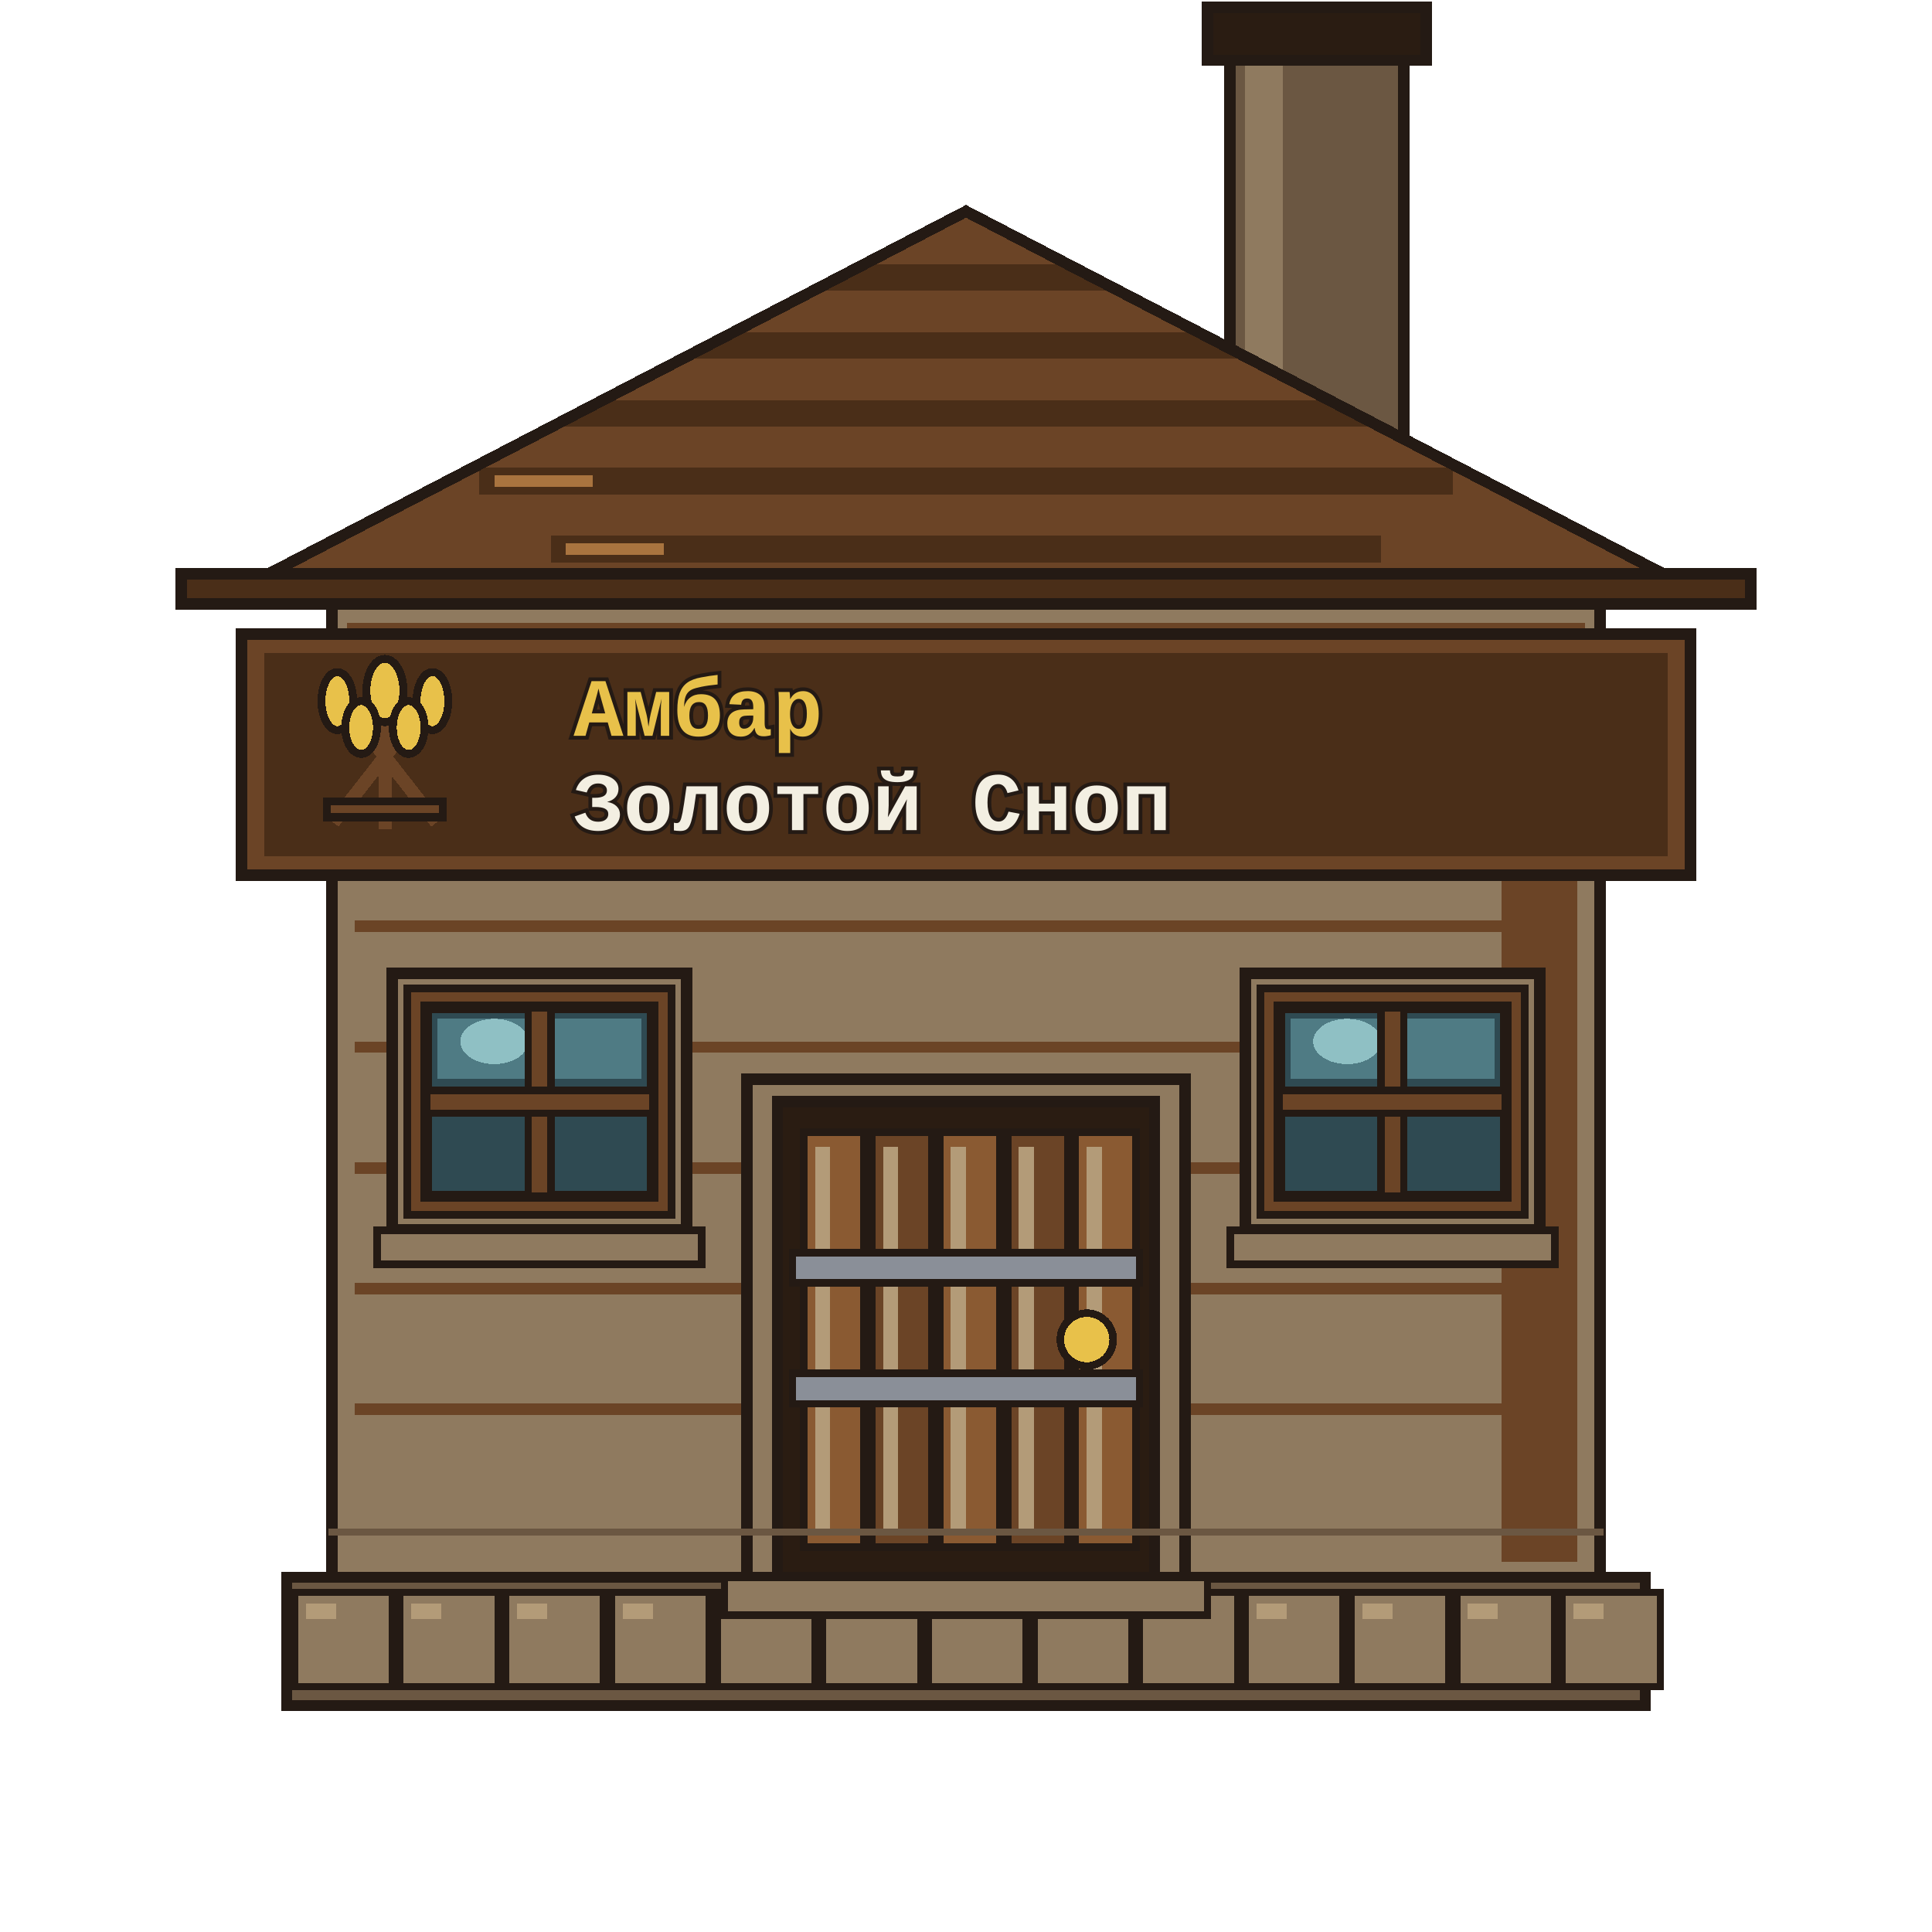
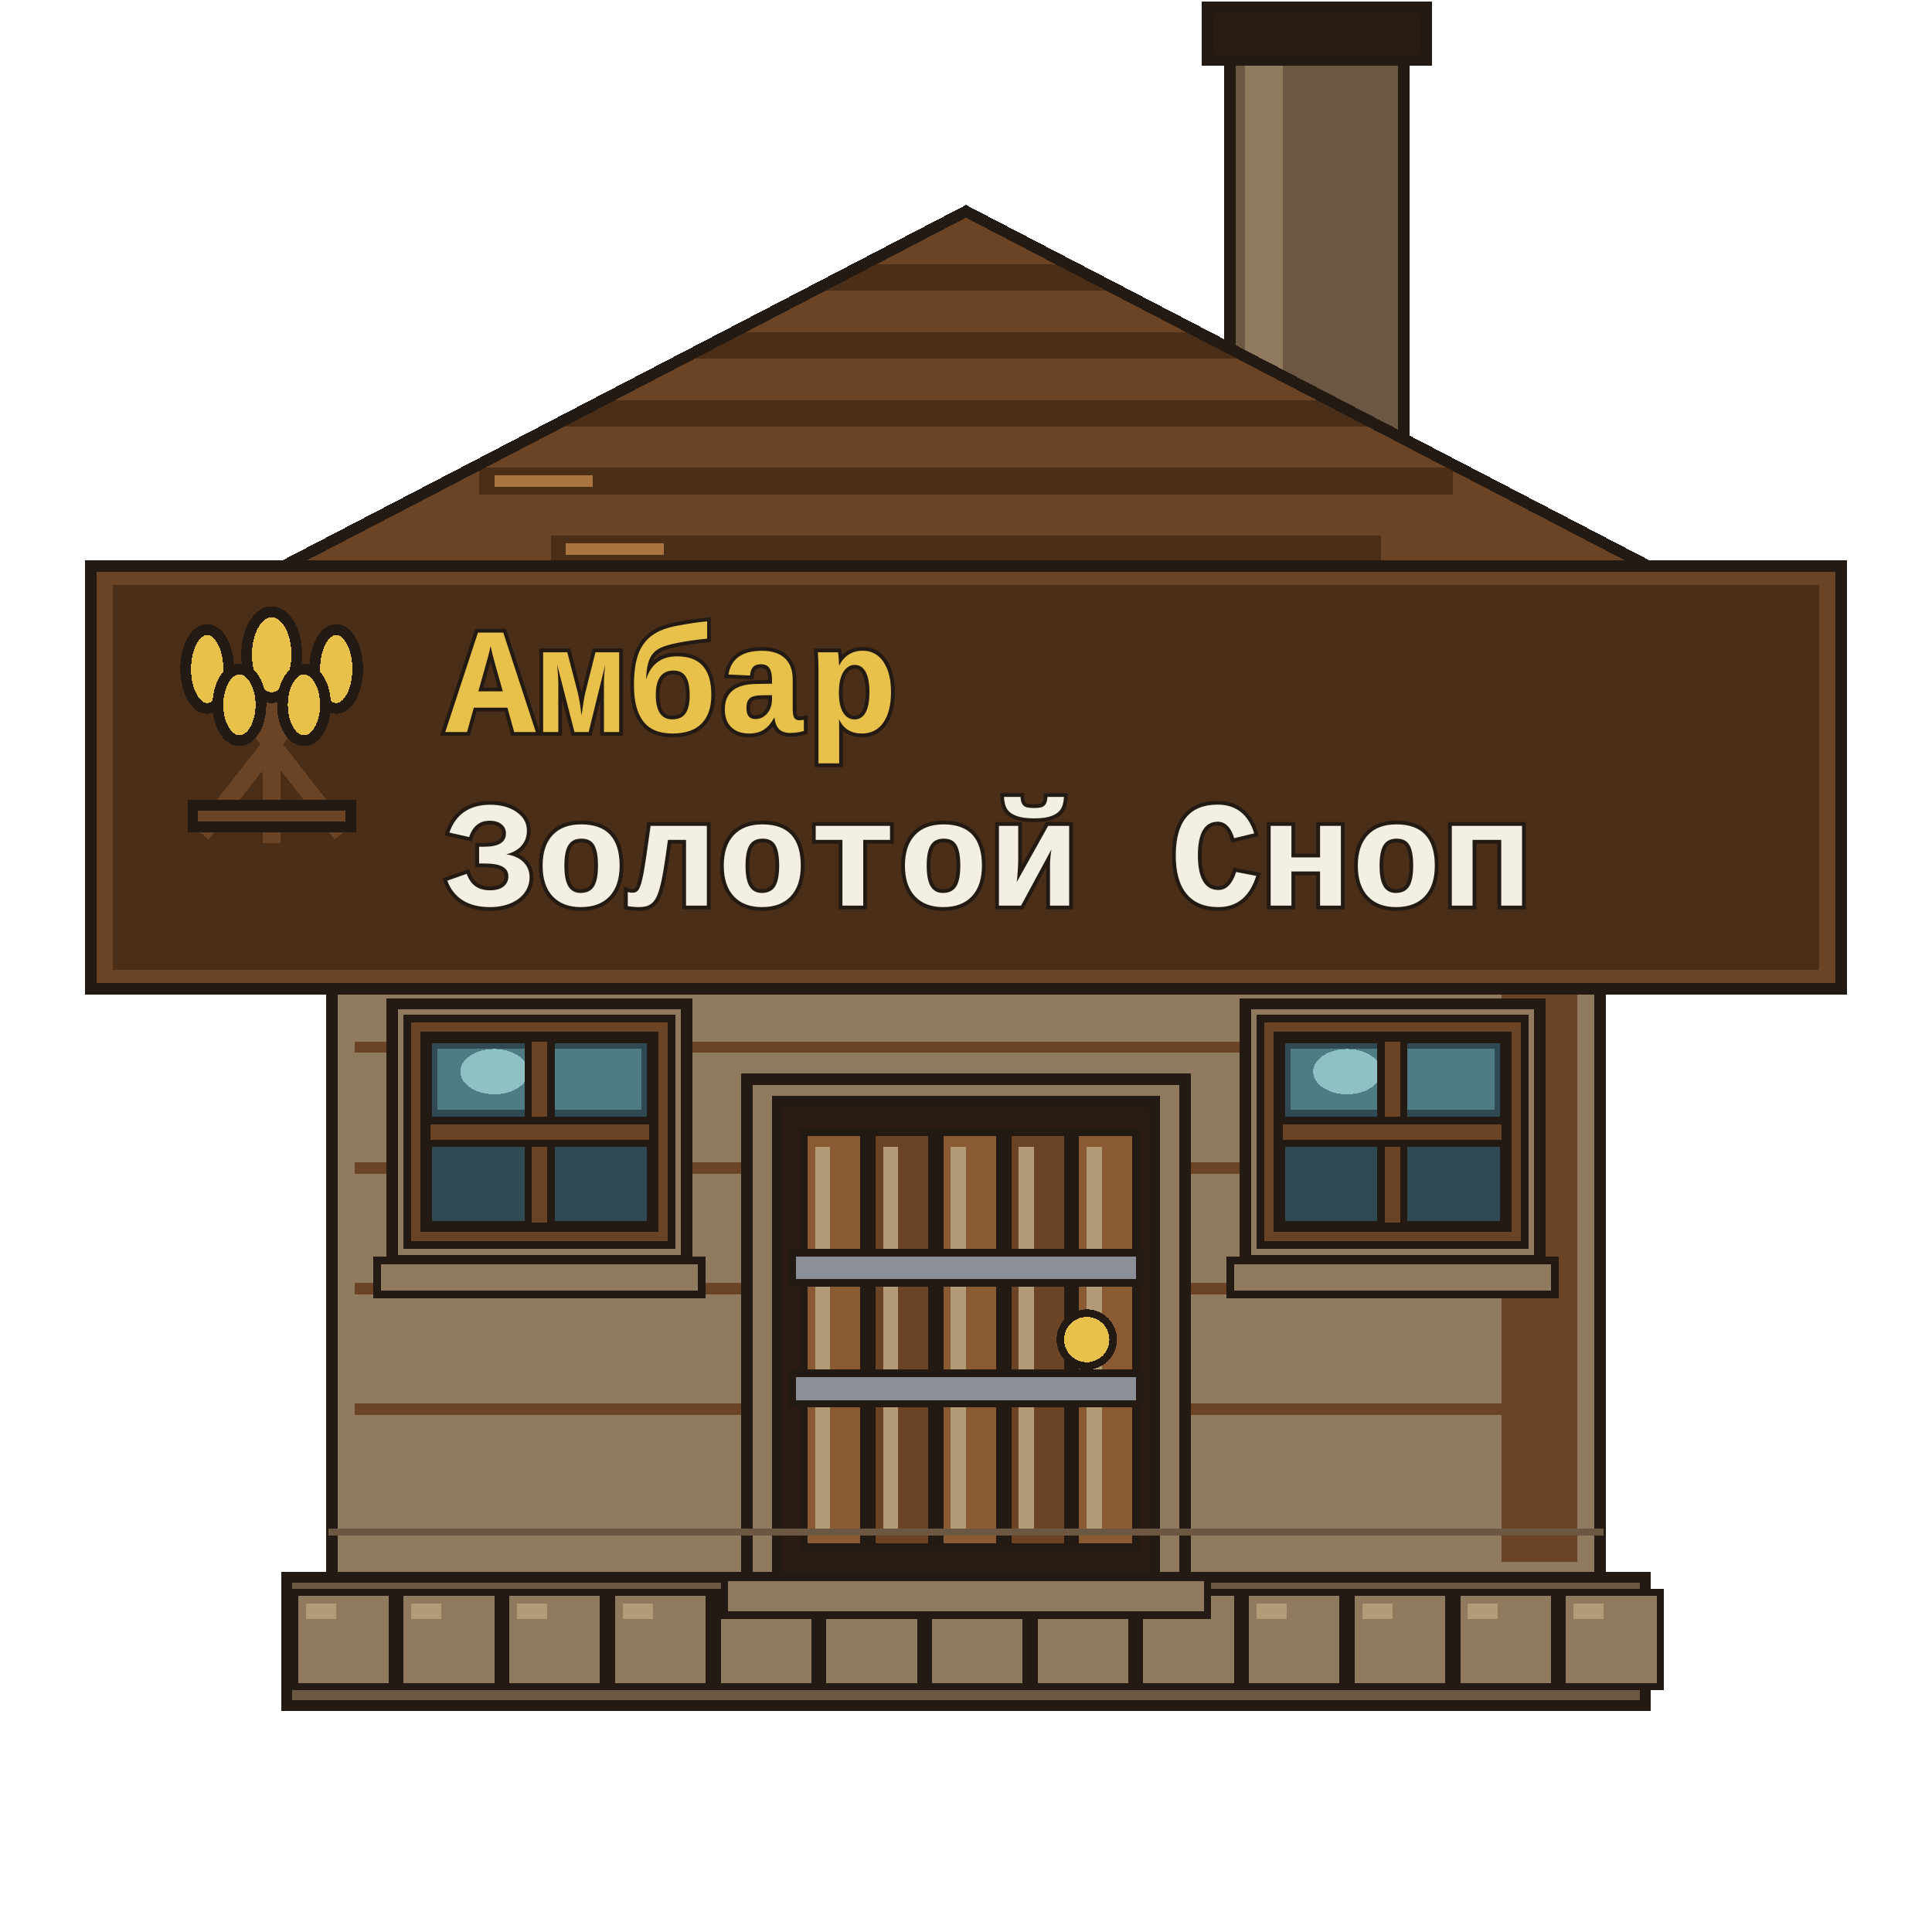
<svg xmlns="http://www.w3.org/2000/svg" viewBox="0 0 512 512" shape-rendering="crispEdges">
  <g id="chimney">
    <path d="M326 8 H372 V120 H326Z" fill="#6b5742" stroke="#241a14" stroke-width="3" stroke-linejoin="miter" stroke-linecap="square" />
    <path d="M330 12 H340 V116 H330Z" fill="#8f7a5f" stroke="none" />
    <path d="M320 2 H378 V16 H320Z" fill="#2a1c12" stroke="#241a14" stroke-width="3" stroke-linejoin="miter" stroke-linecap="square" />
  </g>
  <g id="base">
    <path d="M76 418 H436 V452 H76Z" fill="#6b5742" stroke="#241a14" stroke-width="3" stroke-linejoin="miter" stroke-linecap="square" />
    <path d="M78 422 H104 V447 H78Z" fill="#8f7a5f" stroke="#241a14" stroke-width="2" stroke-linejoin="miter" stroke-linecap="square" />
    <path d="M81 425 H89 V429 H81Z" fill="#b39b78" stroke="none" />
    <path d="M106 422 H132 V447 H106Z" fill="#8f7a5f" stroke="#241a14" stroke-width="2" stroke-linejoin="miter" stroke-linecap="square" />
    <path d="M109 425 H117 V429 H109Z" fill="#b39b78" stroke="none" />
    <path d="M134 422 H160 V447 H134Z" fill="#8f7a5f" stroke="#241a14" stroke-width="2" stroke-linejoin="miter" stroke-linecap="square" />
    <path d="M137 425 H145 V429 H137Z" fill="#b39b78" stroke="none" />
    <path d="M162 422 H188 V447 H162Z" fill="#8f7a5f" stroke="#241a14" stroke-width="2" stroke-linejoin="miter" stroke-linecap="square" />
    <path d="M165 425 H173 V429 H165Z" fill="#b39b78" stroke="none" />
    <path d="M190 422 H216 V447 H190Z" fill="#8f7a5f" stroke="#241a14" stroke-width="2" stroke-linejoin="miter" stroke-linecap="square" />
    <path d="M193 425 H201 V429 H193Z" fill="#b39b78" stroke="none" />
    <path d="M218 422 H244 V447 H218Z" fill="#8f7a5f" stroke="#241a14" stroke-width="2" stroke-linejoin="miter" stroke-linecap="square" />
    <path d="M221 425 H229 V429 H221Z" fill="#b39b78" stroke="none" />
    <path d="M246 422 H272 V447 H246Z" fill="#8f7a5f" stroke="#241a14" stroke-width="2" stroke-linejoin="miter" stroke-linecap="square" />
    <path d="M249 425 H257 V429 H249Z" fill="#b39b78" stroke="none" />
    <path d="M274 422 H300 V447 H274Z" fill="#8f7a5f" stroke="#241a14" stroke-width="2" stroke-linejoin="miter" stroke-linecap="square" />
    <path d="M277 425 H285 V429 H277Z" fill="#b39b78" stroke="none" />
    <path d="M302 422 H328 V447 H302Z" fill="#8f7a5f" stroke="#241a14" stroke-width="2" stroke-linejoin="miter" stroke-linecap="square" />
    <path d="M305 425 H313 V429 H305Z" fill="#b39b78" stroke="none" />
    <path d="M330 422 H356 V447 H330Z" fill="#8f7a5f" stroke="#241a14" stroke-width="2" stroke-linejoin="miter" stroke-linecap="square" />
    <path d="M333 425 H341 V429 H333Z" fill="#b39b78" stroke="none" />
    <path d="M358 422 H384 V447 H358Z" fill="#8f7a5f" stroke="#241a14" stroke-width="2" stroke-linejoin="miter" stroke-linecap="square" />
    <path d="M361 425 H369 V429 H361Z" fill="#b39b78" stroke="none" />
    <path d="M386 422 H412 V447 H386Z" fill="#8f7a5f" stroke="#241a14" stroke-width="2" stroke-linejoin="miter" stroke-linecap="square" />
    <path d="M389 425 H397 V429 H389Z" fill="#b39b78" stroke="none" />
    <path d="M414 422 H440 V447 H414Z" fill="#8f7a5f" stroke="#241a14" stroke-width="2" stroke-linejoin="miter" stroke-linecap="square" />
    <path d="M417 425 H425 V429 H417Z" fill="#b39b78" stroke="none" />
  </g>
  <g id="wall">
    <path d="M88 160 H424 V418 H88Z" fill="#8f7a5f" stroke="#241a14" stroke-width="3" stroke-linejoin="miter" stroke-linecap="square" />
    <path d="M92 165 H420 V175 H92Z" fill="#6b4426" stroke="none" />
    <path d="M96 178 H416 V186 H96Z" fill="#8f7a5f" stroke="none" />
    <path d="M398 168 H418 V414 H398Z" fill="#6b4426" stroke="none" />
    <path d="M94 180 H418 V183 H94Z" fill="#6b4426" stroke="none" />
    <path d="M94 212 H418 V215 H94Z" fill="#6b4426" stroke="none" />
    <path d="M94 244 H418 V247 H94Z" fill="#6b4426" stroke="none" />
    <path d="M94 276 H418 V279 H94Z" fill="#6b4426" stroke="none" />
    <path d="M94 308 H418 V311 H94Z" fill="#6b4426" stroke="none" />
    <path d="M94 340 H418 V343 H94Z" fill="#6b4426" stroke="none" />
    <path d="M94 372 H418 V375 H94Z" fill="#6b4426" stroke="none" />
  </g>
  <g id="roof">
    <defs>
      <clipPath id="roofClip">
        <path d="M56 160 L256 56 L456 160Z" />
      </clipPath>
    </defs>
    <path d="M56 160 L256 56 L456 160Z" fill="#6b4426" stroke="#241a14" stroke-width="3" stroke-linejoin="miter" />
    <g clip-path="url(#roofClip)">
      <path d="M71 70 H441 V77 H71Z" fill="#4a2e18" stroke="none" />
      <path d="M75 72 H101 V75 H75Z" fill="#a9743f" stroke="none" />
      <path d="M90 88 H422 V95 H90Z" fill="#4a2e18" stroke="none" />
      <path d="M94 90 H120 V93 H94Z" fill="#a9743f" stroke="none" />
      <path d="M109 106 H403 V113 H109Z" fill="#4a2e18" stroke="none" />
      <path d="M113 108 H139 V111 H113Z" fill="#a9743f" stroke="none" />
      <path d="M127 124 H385 V131 H127Z" fill="#4a2e18" stroke="none" />
      <path d="M131 126 H157 V129 H131Z" fill="#a9743f" stroke="none" />
      <path d="M146 142 H366 V149 H146Z" fill="#4a2e18" stroke="none" />
      <path d="M150 144 H176 V147 H150Z" fill="#a9743f" stroke="none" />
    </g>
    <path d="M56 160 L256 56 L456 160Z" fill="none" stroke="#241a14" stroke-width="3" stroke-linejoin="miter" />
    <path d="M48 152 H464 V160 H48Z" fill="#4a2e18" stroke="#241a14" stroke-width="3" stroke-linejoin="miter" stroke-linecap="square" />
  </g>
  <g id="sign" data-sign-name="Амбар «Золотой Сноп»" data-sign-type="Амбар" data-sign-shop="Золотой Сноп">
-     <path id="signBoard" d="M64 168 H448 V232 H64Z" fill="#6b4426" stroke="#241a14" stroke-width="3" stroke-linejoin="miter" stroke-linecap="square" />
-     <path d="M70 173 H442 V227 H70Z" fill="#4a2e18" stroke="none" />
-     <g transform="translate(74 176) scale(0.7)" data-sign="sheaf">
+     <path id="signBoard" d="M24 150 H488 V262 H24Z" fill="#6b4426" stroke="#241a14" stroke-width="3" stroke-linejoin="miter" stroke-linecap="square" />
+     <path d="M30 155 H482 V257 H30Z" fill="#4a2e18" stroke="none" />
+     <g transform="translate(34 164) scale(0.95)" data-sign="sheaf">
      <path d="M40 60 V10 M22 58 L58 12 M58 58 L22 12" fill="none" stroke="#6b4426" stroke-width="5" stroke-linecap="square" />
      <ellipse cx="40" cy="10" rx="7" ry="12" fill="#e8c14a" stroke="#241a14" stroke-width="3" />
      <ellipse cx="22" cy="14" rx="6" ry="11" fill="#e8c14a" stroke="#241a14" stroke-width="3" />
      <ellipse cx="58" cy="14" rx="6" ry="11" fill="#e8c14a" stroke="#241a14" stroke-width="3" />
      <ellipse cx="31" cy="24" rx="6" ry="10" fill="#e8c14a" stroke="#241a14" stroke-width="3" />
      <ellipse cx="49" cy="24" rx="6" ry="10" fill="#e8c14a" stroke="#241a14" stroke-width="3" />
      <path d="M18 52 H62 V58 H18Z" fill="#6b4426" stroke="#241a14" stroke-width="3" />
    </g>
-     <text data-line="type" x="152" y="195" font-family="'Courier New', monospace" font-size="22" font-weight="700" fill="#e8c14a" stroke="#241a14" stroke-width="2" paint-order="stroke" text-rendering="geometricPrecision" textLength="68.2" lengthAdjust="spacingAndGlyphs">Амбар</text>
-     <text data-line="shop" x="152" y="220" font-family="'Courier New', monospace" font-size="22" font-weight="700" fill="#f3efe2" stroke="#241a14" stroke-width="2" paint-order="stroke" text-rendering="geometricPrecision" textLength="163.7" lengthAdjust="spacingAndGlyphs">Золотой Сноп</text>
+     <text data-line="type" x="118" y="194" font-family="'Courier New', monospace" font-size="40" font-weight="700" fill="#e8c14a" stroke="#241a14" stroke-width="2" paint-order="stroke" text-rendering="geometricPrecision" textLength="124.0" lengthAdjust="spacingAndGlyphs">Амбар</text>
+     <text data-line="shop" x="118" y="240" font-family="'Courier New', monospace" font-size="40" font-weight="700" fill="#f3efe2" stroke="#241a14" stroke-width="2" paint-order="stroke" text-rendering="geometricPrecision" textLength="297.6" lengthAdjust="spacingAndGlyphs">Золотой Сноп</text>
  </g>
  <g id="window">
-     <path d="M104 258 H182 V326 H104Z" fill="#8f7a5f" stroke="#241a14" stroke-width="3" stroke-linejoin="miter" stroke-linecap="square" />
-     <path d="M108 262 H178 V322 H108Z" fill="#6b4426" stroke="#241a14" stroke-width="2" stroke-linejoin="miter" stroke-linecap="square" />
-     <path d="M113 267 H173 V317 H113Z" fill="#2f4a52" stroke="#241a14" stroke-width="3" stroke-linejoin="miter" stroke-linecap="square" />
-     <path d="M116 270 H139 V286 H116Z" fill="#4f7b84" stroke="none" />
-     <path d="M147 270 H170 V286 H147Z" fill="#4f7b84" stroke="none" />
-     <ellipse cx="131" cy="276" rx="9" ry="6" fill="#8fc0c4" stroke="none" />
-     <path d="M140 267 H146 V317 H140Z" fill="#6b4426" stroke="#241a14" stroke-width="2" stroke-linejoin="miter" stroke-linecap="square" />
-     <path d="M113 289 H173 V295 H113Z" fill="#6b4426" stroke="#241a14" stroke-width="2" stroke-linejoin="miter" stroke-linecap="square" />
-     <path d="M100 326 H186 V335 H100Z" fill="#8f7a5f" stroke="#241a14" stroke-width="2" stroke-linejoin="miter" stroke-linecap="square" />
-     <path d="M330 258 H408 V326 H330Z" fill="#8f7a5f" stroke="#241a14" stroke-width="3" stroke-linejoin="miter" stroke-linecap="square" />
-     <path d="M334 262 H404 V322 H334Z" fill="#6b4426" stroke="#241a14" stroke-width="2" stroke-linejoin="miter" stroke-linecap="square" />
-     <path d="M339 267 H399 V317 H339Z" fill="#2f4a52" stroke="#241a14" stroke-width="3" stroke-linejoin="miter" stroke-linecap="square" />
-     <path d="M342 270 H365 V286 H342Z" fill="#4f7b84" stroke="none" />
-     <path d="M373 270 H396 V286 H373Z" fill="#4f7b84" stroke="none" />
-     <ellipse cx="357" cy="276" rx="9" ry="6" fill="#8fc0c4" stroke="none" />
-     <path d="M366 267 H372 V317 H366Z" fill="#6b4426" stroke="#241a14" stroke-width="2" stroke-linejoin="miter" stroke-linecap="square" />
-     <path d="M339 289 H399 V295 H339Z" fill="#6b4426" stroke="#241a14" stroke-width="2" stroke-linejoin="miter" stroke-linecap="square" />
-     <path d="M326 326 H412 V335 H326Z" fill="#8f7a5f" stroke="#241a14" stroke-width="2" stroke-linejoin="miter" stroke-linecap="square" />
+     <path d="M104 266 H182 V334 H104Z" fill="#8f7a5f" stroke="#241a14" stroke-width="3" stroke-linejoin="miter" stroke-linecap="square" />
+     <path d="M108 270 H178 V330 H108Z" fill="#6b4426" stroke="#241a14" stroke-width="2" stroke-linejoin="miter" stroke-linecap="square" />
+     <path d="M113 275 H173 V325 H113Z" fill="#2f4a52" stroke="#241a14" stroke-width="3" stroke-linejoin="miter" stroke-linecap="square" />
+     <path d="M116 278 H139 V294 H116Z" fill="#4f7b84" stroke="none" />
+     <path d="M147 278 H170 V294 H147Z" fill="#4f7b84" stroke="none" />
+     <ellipse cx="131" cy="284" rx="9" ry="6" fill="#8fc0c4" stroke="none" />
+     <path d="M140 275 H146 V325 H140Z" fill="#6b4426" stroke="#241a14" stroke-width="2" stroke-linejoin="miter" stroke-linecap="square" />
+     <path d="M113 297 H173 V303 H113Z" fill="#6b4426" stroke="#241a14" stroke-width="2" stroke-linejoin="miter" stroke-linecap="square" />
+     <path d="M100 334 H186 V343 H100Z" fill="#8f7a5f" stroke="#241a14" stroke-width="2" stroke-linejoin="miter" stroke-linecap="square" />
+     <path d="M330 266 H408 V334 H330Z" fill="#8f7a5f" stroke="#241a14" stroke-width="3" stroke-linejoin="miter" stroke-linecap="square" />
+     <path d="M334 270 H404 V330 H334Z" fill="#6b4426" stroke="#241a14" stroke-width="2" stroke-linejoin="miter" stroke-linecap="square" />
+     <path d="M339 275 H399 V325 H339Z" fill="#2f4a52" stroke="#241a14" stroke-width="3" stroke-linejoin="miter" stroke-linecap="square" />
+     <path d="M342 278 H365 V294 H342Z" fill="#4f7b84" stroke="none" />
+     <path d="M373 278 H396 V294 H373Z" fill="#4f7b84" stroke="none" />
+     <ellipse cx="357" cy="284" rx="9" ry="6" fill="#8fc0c4" stroke="none" />
+     <path d="M366 275 H372 V325 H366Z" fill="#6b4426" stroke="#241a14" stroke-width="2" stroke-linejoin="miter" stroke-linecap="square" />
+     <path d="M339 297 H399 V303 H339Z" fill="#6b4426" stroke="#241a14" stroke-width="2" stroke-linejoin="miter" stroke-linecap="square" />
+     <path d="M326 334 H412 V343 H326Z" fill="#8f7a5f" stroke="#241a14" stroke-width="2" stroke-linejoin="miter" stroke-linecap="square" />
  </g>
  <g id="door">
    <path d="M198 286 H314 V418 H198Z" fill="#8f7a5f" stroke="#241a14" stroke-width="3" stroke-linejoin="miter" stroke-linecap="square" />
    <path d="M206 292 H306 V418 H206Z" fill="#2a1c12" stroke="#241a14" stroke-width="3" />
    <path d="M213 300 H229 V410 H213Z" fill="#8a5a32" stroke="#241a14" stroke-width="2" stroke-linejoin="miter" stroke-linecap="square" />
    <path d="M216 304 H220 V406 H216Z" fill="#b39b78" stroke="none" />
    <path d="M231 300 H247 V410 H231Z" fill="#6b4426" stroke="#241a14" stroke-width="2" stroke-linejoin="miter" stroke-linecap="square" />
    <path d="M234 304 H238 V406 H234Z" fill="#b39b78" stroke="none" />
    <path d="M249 300 H265 V410 H249Z" fill="#8a5a32" stroke="#241a14" stroke-width="2" stroke-linejoin="miter" stroke-linecap="square" />
    <path d="M252 304 H256 V406 H252Z" fill="#b39b78" stroke="none" />
    <path d="M267 300 H283 V410 H267Z" fill="#6b4426" stroke="#241a14" stroke-width="2" stroke-linejoin="miter" stroke-linecap="square" />
    <path d="M270 304 H274 V406 H270Z" fill="#b39b78" stroke="none" />
    <path d="M285 300 H301 V410 H285Z" fill="#8a5a32" stroke="#241a14" stroke-width="2" stroke-linejoin="miter" stroke-linecap="square" />
    <path d="M288 304 H292 V406 H288Z" fill="#b39b78" stroke="none" />
    <path d="M210 332 H302 V340 H210Z" fill="#8a8f98" stroke="#241a14" stroke-width="2" stroke-linejoin="miter" stroke-linecap="square" />
    <path d="M210 364 H302 V372 H210Z" fill="#8a8f98" stroke="#241a14" stroke-width="2" stroke-linejoin="miter" stroke-linecap="square" />
    <ellipse cx="288" cy="355" rx="7" ry="7" fill="#e8c14a" stroke="#241a14" stroke-width="2" />
    <path d="M192 418 H320 V428 H192Z" fill="#8f7a5f" stroke="#241a14" stroke-width="2" stroke-linejoin="miter" stroke-linecap="square" />
  </g>
  <g id="decor">
    <path d="M88 406 L424 406" fill="none" stroke="#6b5742" stroke-width="2" stroke-linecap="square" />
  </g>
</svg>
